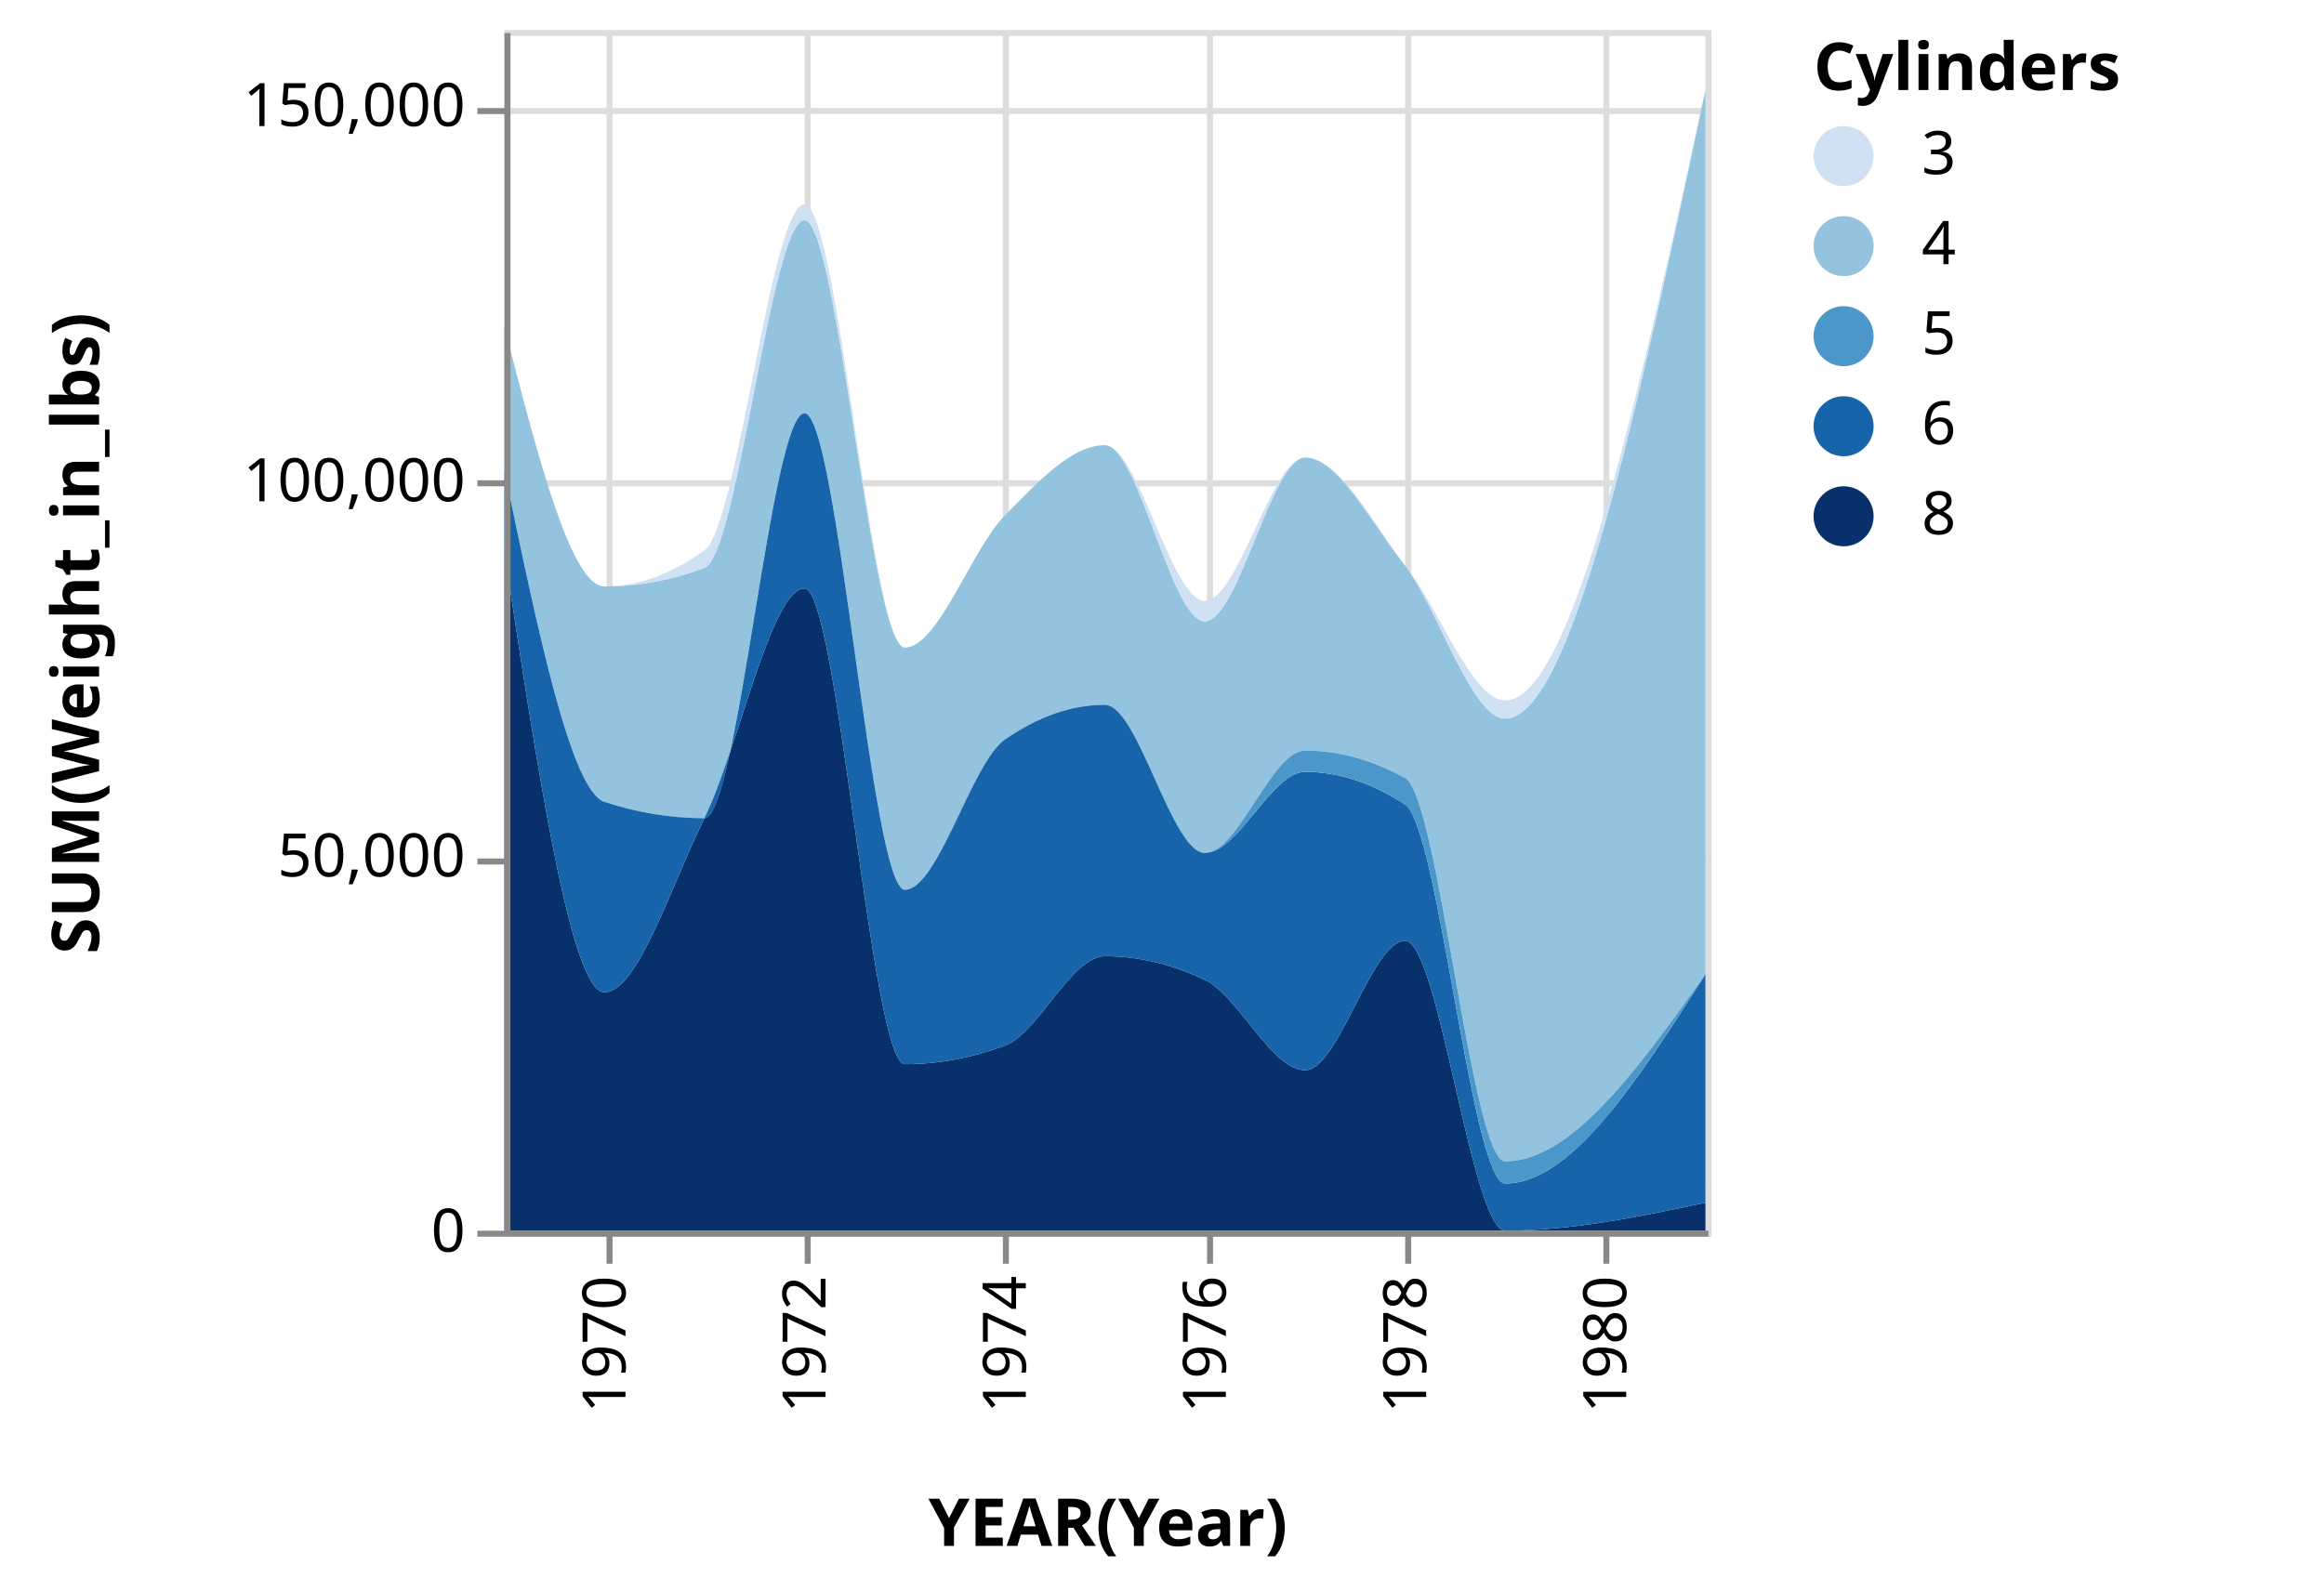
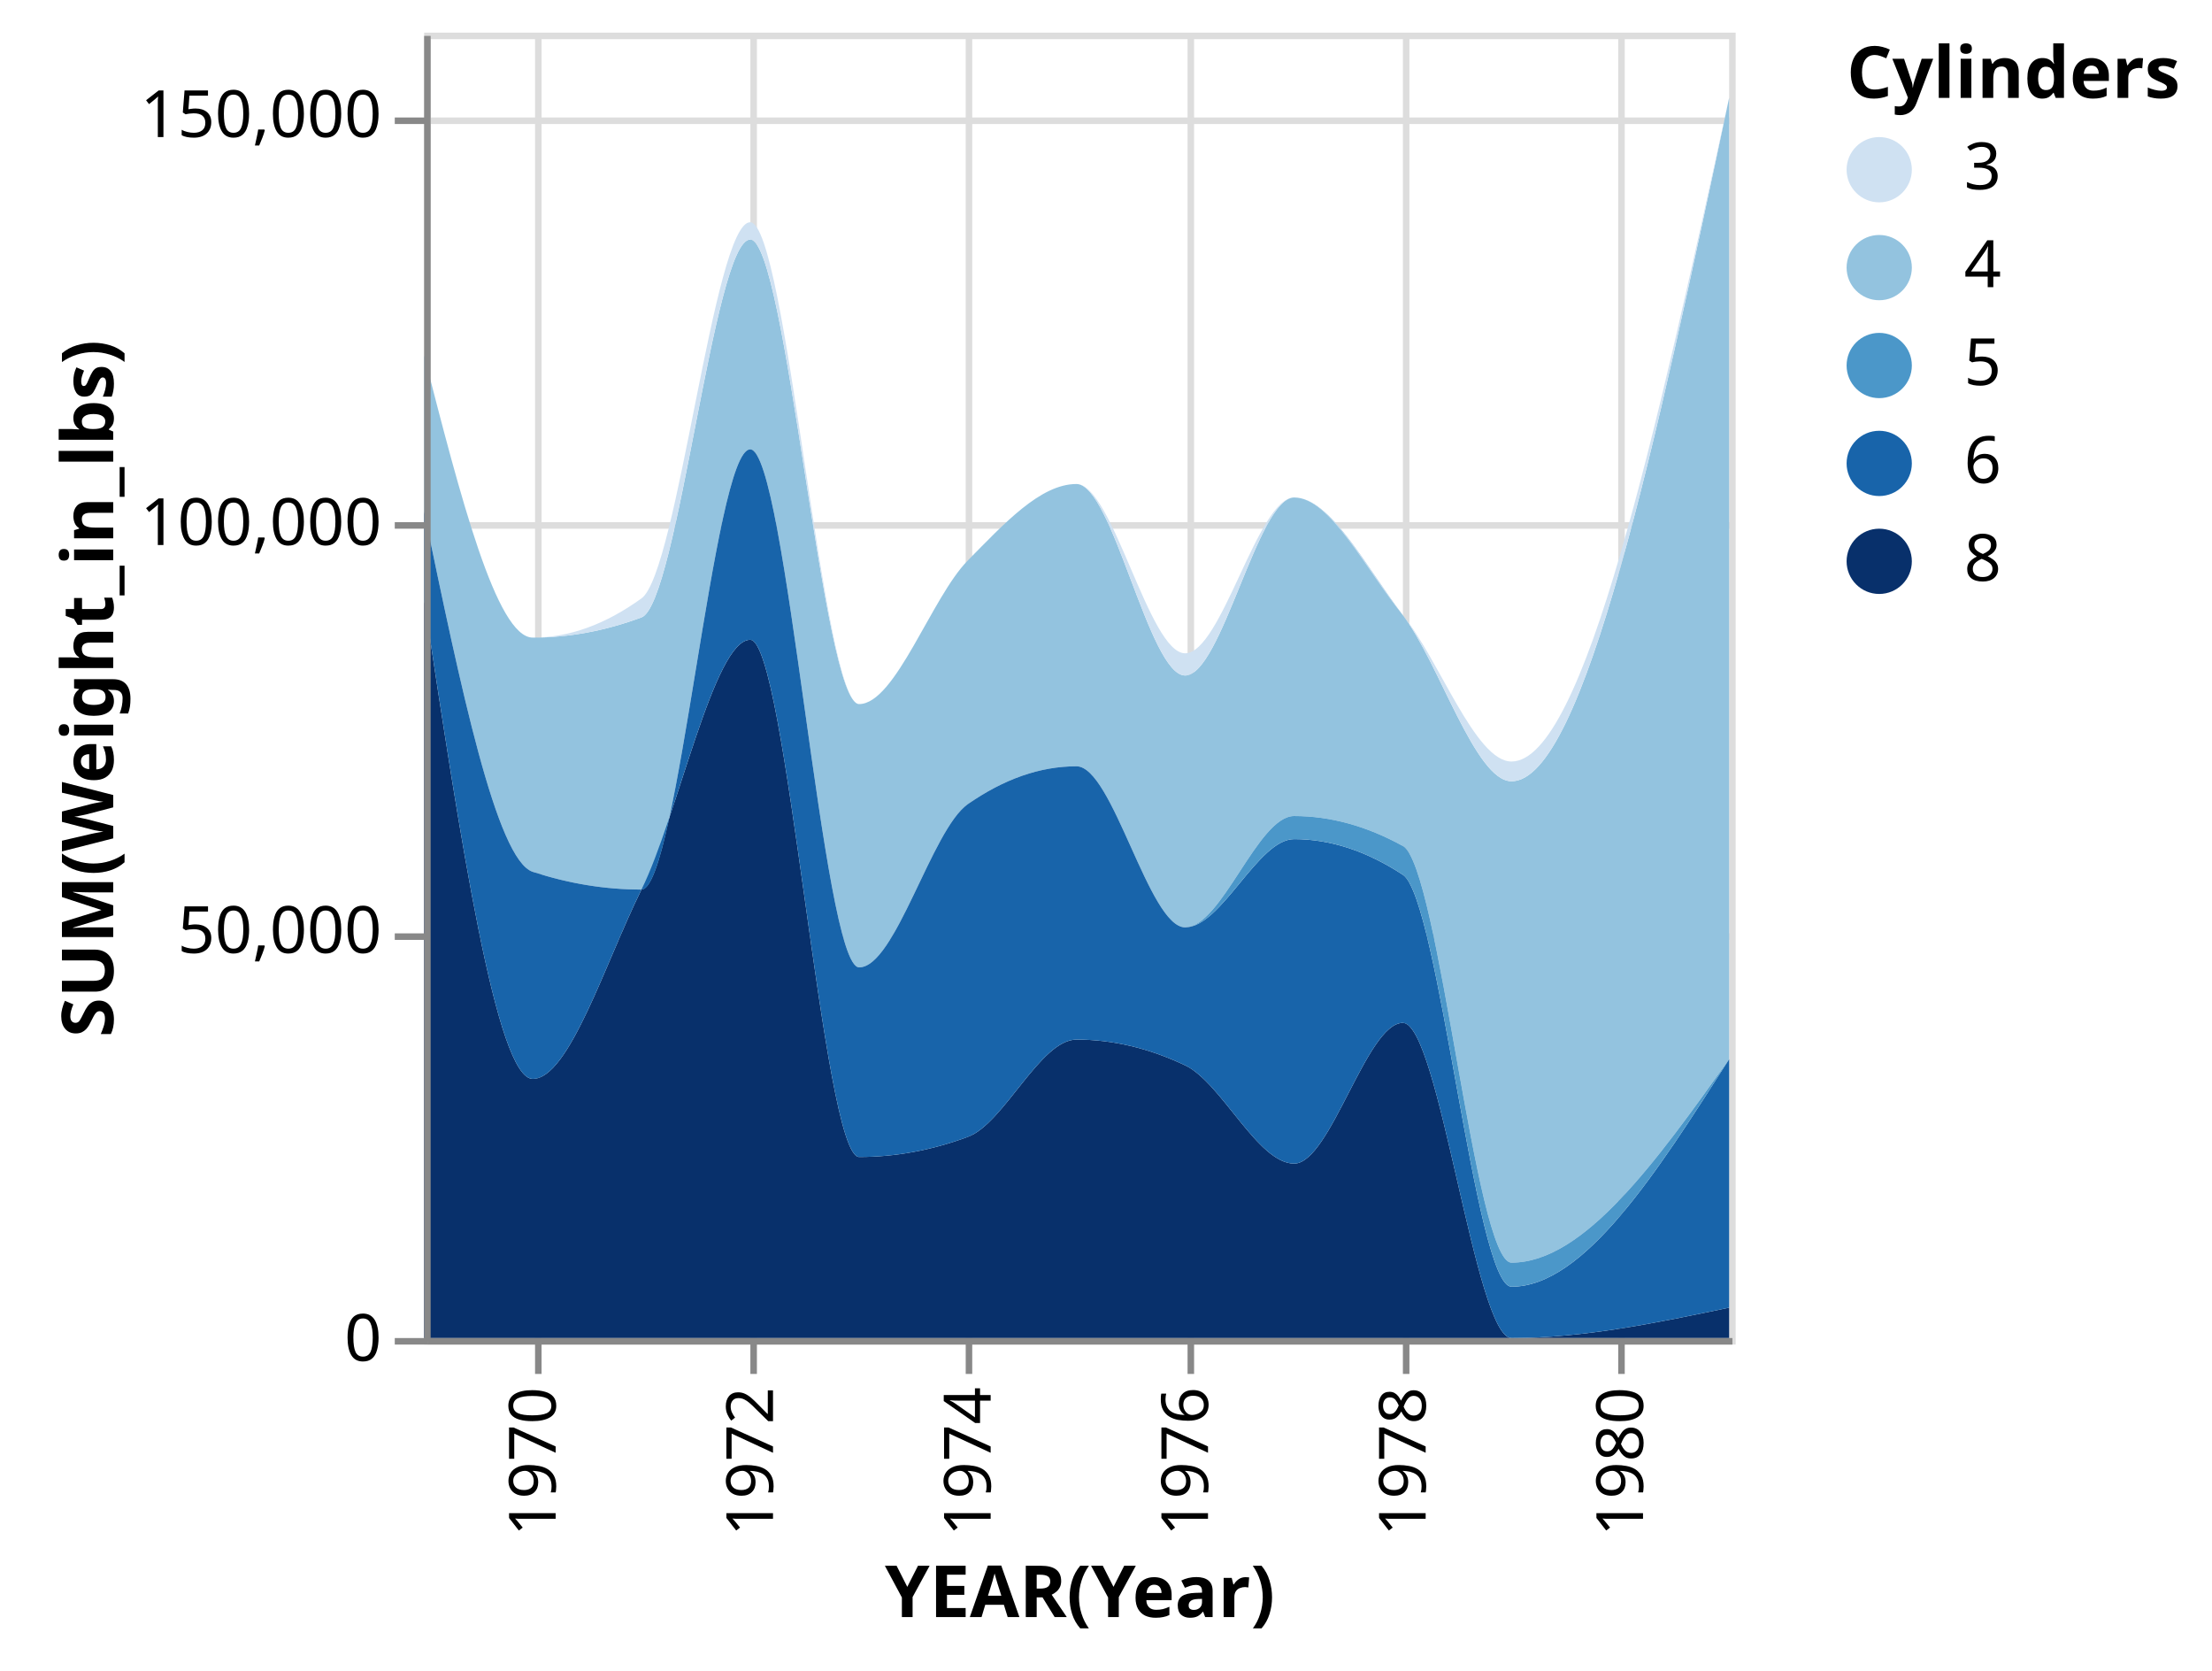
- <svg xmlns="http://www.w3.org/2000/svg" class="marks" width="387" height="265" viewBox="0 0 387 265" version="1.1">
-   <g transform="translate(84,5)">
+ <svg xmlns="http://www.w3.org/2000/svg" class="marks" width="339" height="256" viewBox="0 0 339 256" version="1.1">
+   <g transform="translate(65,5)">
    <g class="mark-group role-frame root">
      <g transform="translate(0,0)">
        <path class="background" d="M0.5,0.5h200v200h-200Z" style="fill: transparent; stroke: #ddd;" />
        <g>
          <g class="mark-group role-axis">
            <g transform="translate(0.5,200.5)">
              <path class="background" d="M0,0h0v0h0Z" style="pointer-events: none; fill: none;" />
              <g>
                <g class="mark-rule role-axis-grid" style="pointer-events: none;">
                  <line transform="translate(17,-200)" x2="0" y2="200" style="fill: none; stroke: #ddd; stroke-width: 1; stroke-dasharray: ; opacity: 1;" />
                  <line transform="translate(50,-200)" x2="0" y2="200" style="fill: none; stroke: #ddd; stroke-width: 1; stroke-dasharray: ; opacity: 1;" />
                  <line transform="translate(83,-200)" x2="0" y2="200" style="fill: none; stroke: #ddd; stroke-width: 1; stroke-dasharray: ; opacity: 1;" />
                  <line transform="translate(117,-200)" x2="0" y2="200" style="fill: none; stroke: #ddd; stroke-width: 1; stroke-dasharray: ; opacity: 1;" />
                  <line transform="translate(150,-200)" x2="0" y2="200" style="fill: none; stroke: #ddd; stroke-width: 1; stroke-dasharray: ; opacity: 1;" />
                  <line transform="translate(183,-200)" x2="0" y2="200" style="fill: none; stroke: #ddd; stroke-width: 1; stroke-dasharray: ; opacity: 1;" />
                </g>
              </g>
            </g>
          </g>
          <g class="mark-group role-axis">
            <g transform="translate(0.5,0.5)">
              <path class="background" d="M0,0h0v0h0Z" style="pointer-events: none; fill: none;" />
              <g>
                <g class="mark-rule role-axis-grid" style="pointer-events: none;">
                  <line transform="translate(0,200)" x2="200" y2="0" style="fill: none; stroke: #ddd; stroke-width: 1; stroke-dasharray: ; opacity: 1;" />
                  <line transform="translate(0,138)" x2="200" y2="0" style="fill: none; stroke: #ddd; stroke-width: 1; stroke-dasharray: ; opacity: 1;" />
                  <line transform="translate(0,75)" x2="200" y2="0" style="fill: none; stroke: #ddd; stroke-width: 1; stroke-dasharray: ; opacity: 1;" />
                  <line transform="translate(0,13)" x2="200" y2="0" style="fill: none; stroke: #ddd; stroke-width: 1; stroke-dasharray: ; opacity: 1;" />
                </g>
              </g>
            </g>
          </g>
          <g class="mark-group role-scope pathgroup">
            <g transform="translate(0,0)">
              <path class="background" d="M0,0h200v200h-200Z" style="fill: none;" />
              <g>
                <g class="mark-area role-mark marks">
                  <path d="M200,195.344C188.881,197.672,177.763,200,166.644,200C161.092,200,155.54,151.714,149.989,151.714C144.437,151.714,138.885,173.275,133.333,173.275C127.766,173.275,122.199,160.867,116.632,158.225C111.081,155.59,105.529,154.273,99.977,154.273C94.425,154.273,88.874,167.133,83.322,169.184C77.77,171.235,72.218,172.26,66.667,172.26C61.1,172.26,55.533,93.024,49.966,93.024C44.414,93.024,38.862,120.077,33.311,131.289C27.759,142.501,22.207,160.295,16.655,160.295C11.104,160.295,5.552,123.606,0,86.918L0,200C5.552,200,11.104,200,16.655,200C22.207,200,27.759,200,33.311,200C38.862,200,44.414,200,49.966,200C55.533,200,61.1,200,66.667,200C72.218,200,77.77,200,83.322,200C88.874,200,94.425,200,99.977,200C105.529,200,111.081,200,116.632,200C122.199,200,127.766,200,133.333,200C138.885,200,144.437,200,149.989,200C155.54,200,161.092,200,166.644,200C177.763,200,188.881,200,200,200Z" style="fill: rgb(8, 48, 107);" />
                </g>
              </g>
            </g>
            <g transform="translate(0,0)">
              <path class="background" d="M0,0h200v200h-200Z" style="fill: none;" />
              <g>
                <g class="mark-area role-mark marks">
                  <path d="M200,9.969C188.881,62.333,177.763,114.696,166.644,114.696C161.092,114.696,155.54,96.49,149.989,89.244C144.437,81.998,138.885,71.219,133.333,71.219C127.766,71.219,122.199,98.493,116.632,98.493C111.081,98.493,105.529,69.154,99.977,69.154C94.425,69.154,88.874,75.251,83.322,80.87C77.77,86.489,72.218,102.87,66.667,102.87C61.1,102.87,55.533,31.704,49.966,31.704C44.414,31.704,38.862,87.529,33.311,89.593C27.759,91.656,22.207,92.687,16.655,92.687C11.104,92.687,5.552,71.065,0,49.442L0,73.365C5.552,100.066,11.104,126.768,16.655,128.576C22.207,130.385,27.759,131.289,33.311,131.289C38.862,131.289,44.414,63.852,49.966,63.852C55.533,63.852,61.1,143.21,66.667,143.21C72.218,143.21,77.77,122.08,83.322,118.209C88.874,114.338,94.425,112.403,99.977,112.403C105.529,112.403,111.081,137.081,116.632,137.081C122.199,137.081,127.766,120.025,133.333,120.025C138.885,120.025,144.437,121.553,149.989,124.608C155.54,127.662,161.092,188.449,166.644,188.449C177.763,188.449,188.881,172.865,200,157.281Z" style="fill: rgb(147, 195, 223);" />
                </g>
              </g>
            </g>
            <g transform="translate(0,0)">
              <path class="background" d="M0,0h200v200h-200Z" style="fill: none;" />
              <g>
                <g class="mark-area role-mark marks">
                  <path d="M200,157.281C188.881,174.709,177.763,192.136,166.644,192.136C161.092,192.136,155.54,132.658,149.989,129.02C144.437,125.382,138.885,123.562,133.333,123.562C127.766,123.562,122.199,137.081,116.632,137.081C111.081,137.081,105.529,112.403,99.977,112.403C94.425,112.403,88.874,114.338,83.322,118.209C77.77,122.08,72.218,143.21,66.667,143.21C61.1,143.21,55.533,63.852,49.966,63.852C44.414,63.852,38.862,131.289,33.311,131.289C27.759,131.289,22.207,130.385,16.655,128.576C11.104,126.768,5.552,100.066,0,73.365L0,86.918C5.552,123.606,11.104,160.295,16.655,160.295C22.207,160.295,27.759,142.501,33.311,131.289C38.862,120.077,44.414,93.024,49.966,93.024C55.533,93.024,61.1,172.26,66.667,172.26C72.218,172.26,77.77,171.235,83.322,169.184C88.874,167.133,94.425,154.273,99.977,154.273C105.529,154.273,111.081,155.59,116.632,158.225C122.199,160.867,127.766,173.275,133.333,173.275C138.885,173.275,144.437,151.714,149.989,151.714C155.54,151.714,161.092,200,166.644,200C177.763,200,188.881,197.672,200,195.344Z" style="fill: rgb(24, 100, 170);" />
                </g>
              </g>
            </g>
            <g transform="translate(0,0)">
              <path class="background" d="M0,0h200v200h-200Z" style="fill: none;" />
              <g>
                <g class="mark-area role-mark marks">
                  <path d="M200,9.969C188.881,60.82,177.763,111.671,166.644,111.671C161.092,111.671,155.54,95.986,149.989,89.244C144.437,82.502,138.885,71.219,133.333,71.219C127.766,71.219,122.199,95.093,116.632,95.093C111.081,95.093,105.529,69.154,99.977,69.154C94.425,69.154,88.874,75.251,83.322,80.87C77.77,86.489,72.218,102.87,66.667,102.87C61.1,102.87,55.533,29.049,49.966,29.049C44.414,29.049,38.862,82.675,33.311,86.68C27.759,90.685,22.207,92.687,16.655,92.687C11.104,92.687,5.552,71.065,0,49.442L0,49.442C5.552,71.065,11.104,92.687,16.655,92.687C22.207,92.687,27.759,91.656,33.311,89.593C38.862,87.529,44.414,31.704,49.966,31.704C55.533,31.704,61.1,102.87,66.667,102.87C72.218,102.87,77.77,86.489,83.322,80.87C88.874,75.251,94.425,69.154,99.977,69.154C105.529,69.154,111.081,98.493,116.632,98.493C122.199,98.493,127.766,71.219,133.333,71.219C138.885,71.219,144.437,81.998,149.989,89.244C155.54,96.49,161.092,114.696,166.644,114.696C177.763,114.696,188.881,62.333,200,9.969Z" style="fill: rgb(207, 225, 242);" />
                </g>
              </g>
            </g>
            <g transform="translate(0,0)">
              <path class="background" d="M0,0h200v200h-200Z" style="fill: none;" />
              <g>
                <g class="mark-area role-mark marks">
                  <path d="M200,157.281C188.881,172.865,177.763,188.449,166.644,188.449C161.092,188.449,155.54,127.662,149.989,124.608C144.437,121.553,138.885,120.025,133.333,120.025C127.766,120.025,122.199,137.081,116.632,137.081C111.081,137.081,105.529,112.403,99.977,112.403C94.425,112.403,88.874,114.338,83.322,118.209C77.77,122.08,72.218,143.21,66.667,143.21C61.1,143.21,55.533,63.852,49.966,63.852C44.414,63.852,38.862,131.289,33.311,131.289C27.759,131.289,22.207,130.385,16.655,128.576C11.104,126.768,5.552,100.066,0,73.365L0,73.365C5.552,100.066,11.104,126.768,16.655,128.576C22.207,130.385,27.759,131.289,33.311,131.289C38.862,131.289,44.414,63.852,49.966,63.852C55.533,63.852,61.1,143.21,66.667,143.21C72.218,143.21,77.77,122.08,83.322,118.209C88.874,114.338,94.425,112.403,99.977,112.403C105.529,112.403,111.081,137.081,116.632,137.081C122.199,137.081,127.766,123.562,133.333,123.562C138.885,123.562,144.437,125.382,149.989,129.02C155.54,132.658,161.092,192.136,166.644,192.136C177.763,192.136,188.881,174.709,200,157.281Z" style="fill: rgb(75, 151, 201);" />
                </g>
              </g>
            </g>
          </g>
          <g class="mark-group role-legend">
            <g transform="translate(218,0)">
-               <path class="background" d="M0,0h80v86h-80Z" style="pointer-events: none; fill: none;" />
+               <path class="background" d="M0,0h51v86h-51Z" style="pointer-events: none; fill: none;" />
              <g>
                <g class="mark-group role-legend-entry">
                  <g transform="translate(0,16)">
                    <path class="background" d="M0,0h0v0h0Z" style="pointer-events: none; fill: none;" />
                    <g>
                      <g class="mark-symbol role-legend-symbol" style="pointer-events: none;">
                        <path transform="translate(5,5)" d="M5,0A5,5,0,1,1,-5,0A5,5,0,1,1,5,0" style="fill: rgb(207, 225, 242); stroke-width: 1.5; opacity: 1;" />
                        <path transform="translate(5,20)" d="M5,0A5,5,0,1,1,-5,0A5,5,0,1,1,5,0" style="fill: rgb(147, 195, 223); stroke-width: 1.5; opacity: 1;" />
                        <path transform="translate(5,35)" d="M5,0A5,5,0,1,1,-5,0A5,5,0,1,1,5,0" style="fill: rgb(75, 151, 201); stroke-width: 1.5; opacity: 1;" />
                        <path transform="translate(5,50)" d="M5,0A5,5,0,1,1,-5,0A5,5,0,1,1,5,0" style="fill: rgb(24, 100, 170); stroke-width: 1.5; opacity: 1;" />
                        <path transform="translate(5,65)" d="M5,0A5,5,0,1,1,-5,0A5,5,0,1,1,5,0" style="fill: rgb(8, 48, 107); stroke-width: 1.5; opacity: 1;" />
                      </g>
                      <g class="mark-text role-legend-label" style="pointer-events: none;">
                        <text text-anchor="start" transform="translate(18,8)" style="font: 10px sans-serif; fill: #000; opacity: 1;">3</text>
                        <text text-anchor="start" transform="translate(18,23)" style="font: 10px sans-serif; fill: #000; opacity: 1;">4</text>
                        <text text-anchor="start" transform="translate(18,38)" style="font: 10px sans-serif; fill: #000; opacity: 1;">5</text>
                        <text text-anchor="start" transform="translate(18,53)" style="font: 10px sans-serif; fill: #000; opacity: 1;">6</text>
                        <text text-anchor="start" transform="translate(18,68)" style="font: 10px sans-serif; fill: #000; opacity: 1;">8</text>
                      </g>
                    </g>
                  </g>
                </g>
                <g class="mark-text role-legend-title" style="pointer-events: none;">
                  <text text-anchor="start" transform="translate(0,10)" style="font: bold 11px sans-serif; fill: #000; opacity: 1;">Cylinders</text>
                </g>
              </g>
            </g>
          </g>
          <g class="mark-group role-axis">
            <g transform="translate(0.5,200.5)">
              <path class="background" d="M0,0h0v0h0Z" style="pointer-events: none; fill: none;" />
              <g>
                <g class="mark-rule role-axis-tick" style="pointer-events: none;">
                  <line transform="translate(17,0)" x2="0" y2="5" style="fill: none; stroke: #888; stroke-width: 1; opacity: 1;" />
                  <line transform="translate(50,0)" x2="0" y2="5" style="fill: none; stroke: #888; stroke-width: 1; opacity: 1;" />
                  <line transform="translate(83,0)" x2="0" y2="5" style="fill: none; stroke: #888; stroke-width: 1; opacity: 1;" />
                  <line transform="translate(117,0)" x2="0" y2="5" style="fill: none; stroke: #888; stroke-width: 1; opacity: 1;" />
                  <line transform="translate(150,0)" x2="0" y2="5" style="fill: none; stroke: #888; stroke-width: 1; opacity: 1;" />
                  <line transform="translate(183,0)" x2="0" y2="5" style="fill: none; stroke: #888; stroke-width: 1; opacity: 1;" />
                </g>
                <g class="mark-text role-axis-label" style="pointer-events: none;">
                  <text text-anchor="end" transform="translate(16.65526,7) rotate(270) translate(0,3)" style="font: 10px sans-serif; fill: #000; opacity: 1;">1970</text>
                  <text text-anchor="end" transform="translate(49.96578,7) rotate(270) translate(0,3)" style="font: 10px sans-serif; fill: #000; opacity: 1;">1972</text>
                  <text text-anchor="end" transform="translate(83.32193,7) rotate(270) translate(0,3)" style="font: 10px sans-serif; fill: #000; opacity: 1;">1974</text>
                  <text text-anchor="end" transform="translate(116.6324,7) rotate(270) translate(0,3)" style="font: 10px sans-serif; fill: #000; opacity: 1;">1976</text>
                  <text text-anchor="end" transform="translate(149.9886,7) rotate(270) translate(0,3)" style="font: 10px sans-serif; fill: #000; opacity: 1;">1978</text>
                  <text text-anchor="end" transform="translate(183.2991,7) rotate(270) translate(0,3)" style="font: 10px sans-serif; fill: #000; opacity: 1;">1980</text>
                </g>
                <g class="mark-rule role-axis-domain" style="pointer-events: none;">
                  <line transform="translate(0,0)" x2="200" y2="0" style="fill: none; stroke: #888; stroke-width: 1; opacity: 1;" />
                </g>
                <g class="mark-text role-axis-title" style="pointer-events: none;">
-                   <text text-anchor="middle" transform="translate(100,52)" style="font: bold 11px sans-serif; fill: #000; opacity: 1;">YEAR(Year)</text>
+                   <text text-anchor="middle" transform="translate(100,42.24609)" style="font: bold 11px sans-serif; fill: #000; opacity: 1;">YEAR(Year)</text>
                </g>
              </g>
            </g>
          </g>
          <g class="mark-group role-axis">
            <g transform="translate(0.5,0.5)">
              <path class="background" d="M0,0h0v0h0Z" style="pointer-events: none; fill: none;" />
              <g>
                <g class="mark-rule role-axis-tick" style="pointer-events: none;">
                  <line transform="translate(0,200)" x2="-5" y2="0" style="fill: none; stroke: #888; stroke-width: 1; opacity: 1;" />
                  <line transform="translate(0,138)" x2="-5" y2="0" style="fill: none; stroke: #888; stroke-width: 1; opacity: 1;" />
                  <line transform="translate(0,75)" x2="-5" y2="0" style="fill: none; stroke: #888; stroke-width: 1; opacity: 1;" />
                  <line transform="translate(0,13)" x2="-5" y2="0" style="fill: none; stroke: #888; stroke-width: 1; opacity: 1;" />
                </g>
                <g class="mark-text role-axis-label" style="pointer-events: none;">
                  <text text-anchor="end" transform="translate(-7,203)" style="font: 10px sans-serif; fill: #000; opacity: 1;">0</text>
                  <text text-anchor="end" transform="translate(-7,140.5)" style="font: 10px sans-serif; fill: #000; opacity: 1;">50,000</text>
                  <text text-anchor="end" transform="translate(-7,78)" style="font: 10px sans-serif; fill: #000; opacity: 1;">100,000</text>
                  <text text-anchor="end" transform="translate(-7,15.5)" style="font: 10px sans-serif; fill: #000; opacity: 1;">150,000</text>
                </g>
                <g class="mark-rule role-axis-domain" style="pointer-events: none;">
                  <line transform="translate(0,200)" x2="0" y2="-200" style="fill: none; stroke: #888; stroke-width: 1; opacity: 1;" />
                </g>
                <g class="mark-text role-axis-title" style="pointer-events: none;">
-                   <text text-anchor="middle" transform="translate(-66,100) rotate(-90) translate(0,-2)" style="font: bold 11px sans-serif; fill: #000; opacity: 1;">SUM(Weight_in_lbs)</text>
+                   <text text-anchor="middle" transform="translate(-46.14746,100) rotate(-90) translate(0,-2)" style="font: bold 11px sans-serif; fill: #000; opacity: 1;">SUM(Weight_in_lbs)</text>
                </g>
              </g>
            </g>
          </g>
        </g>
      </g>
    </g>
  </g>
</svg>
